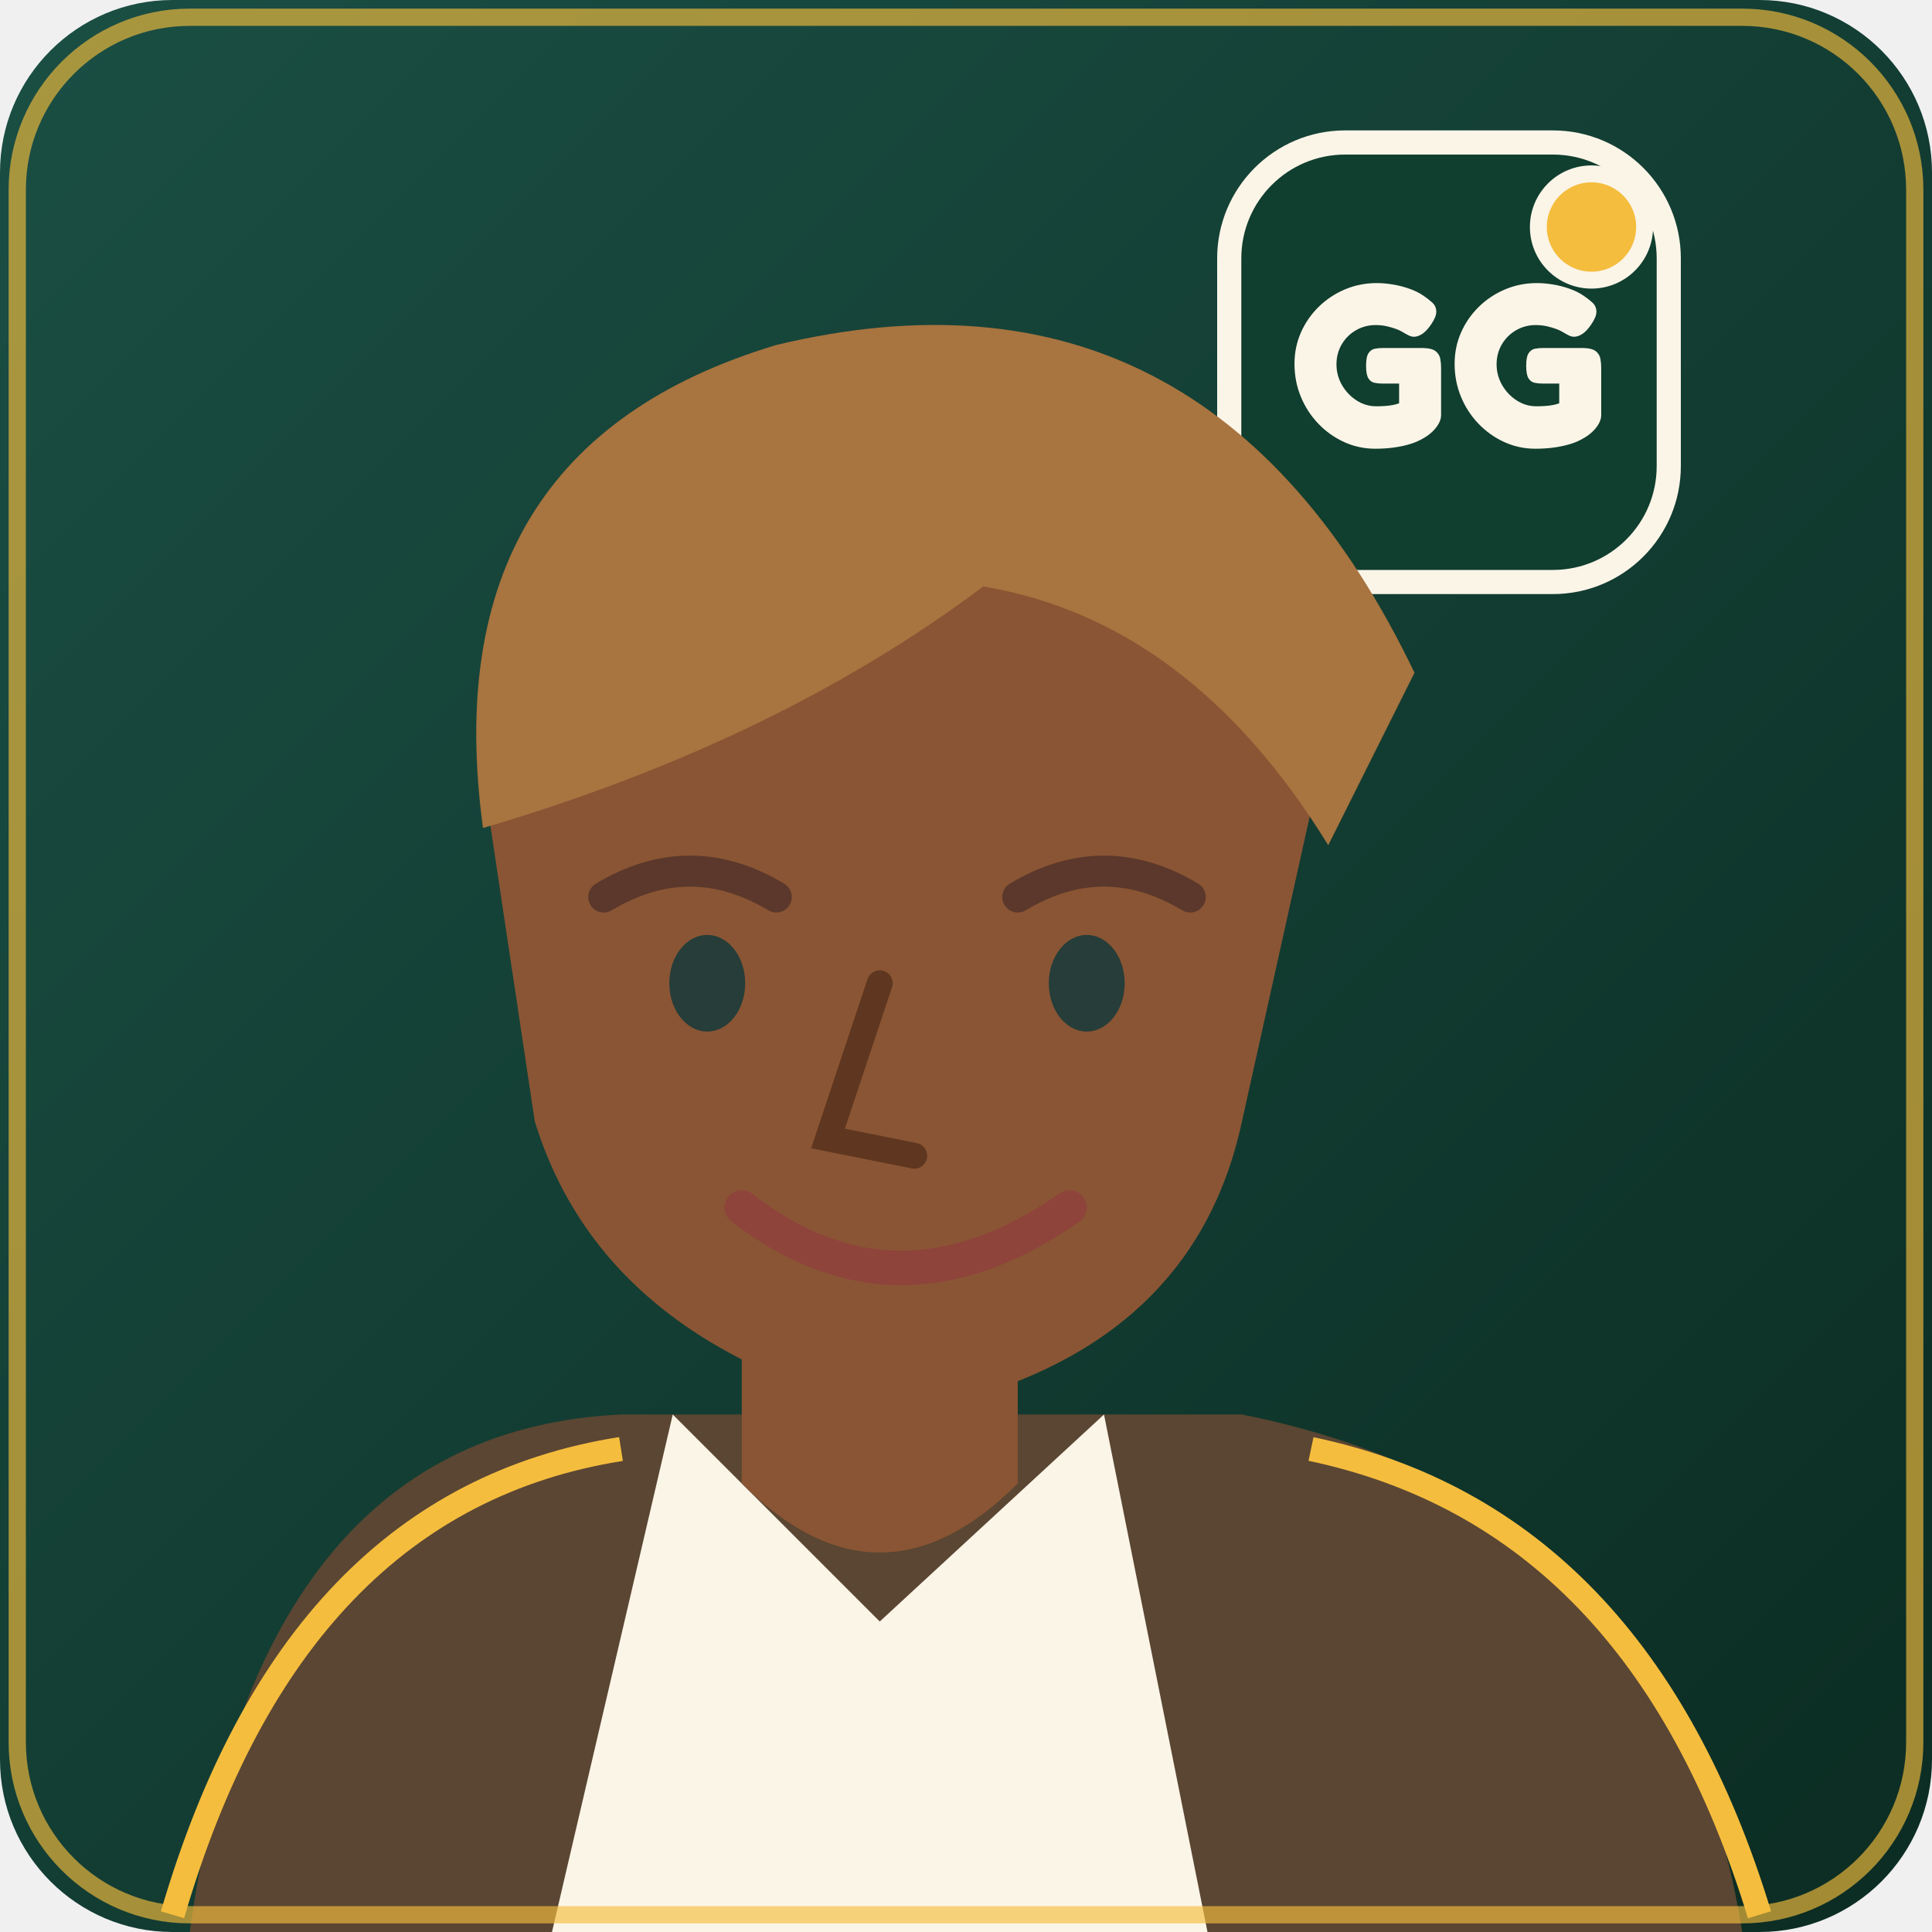
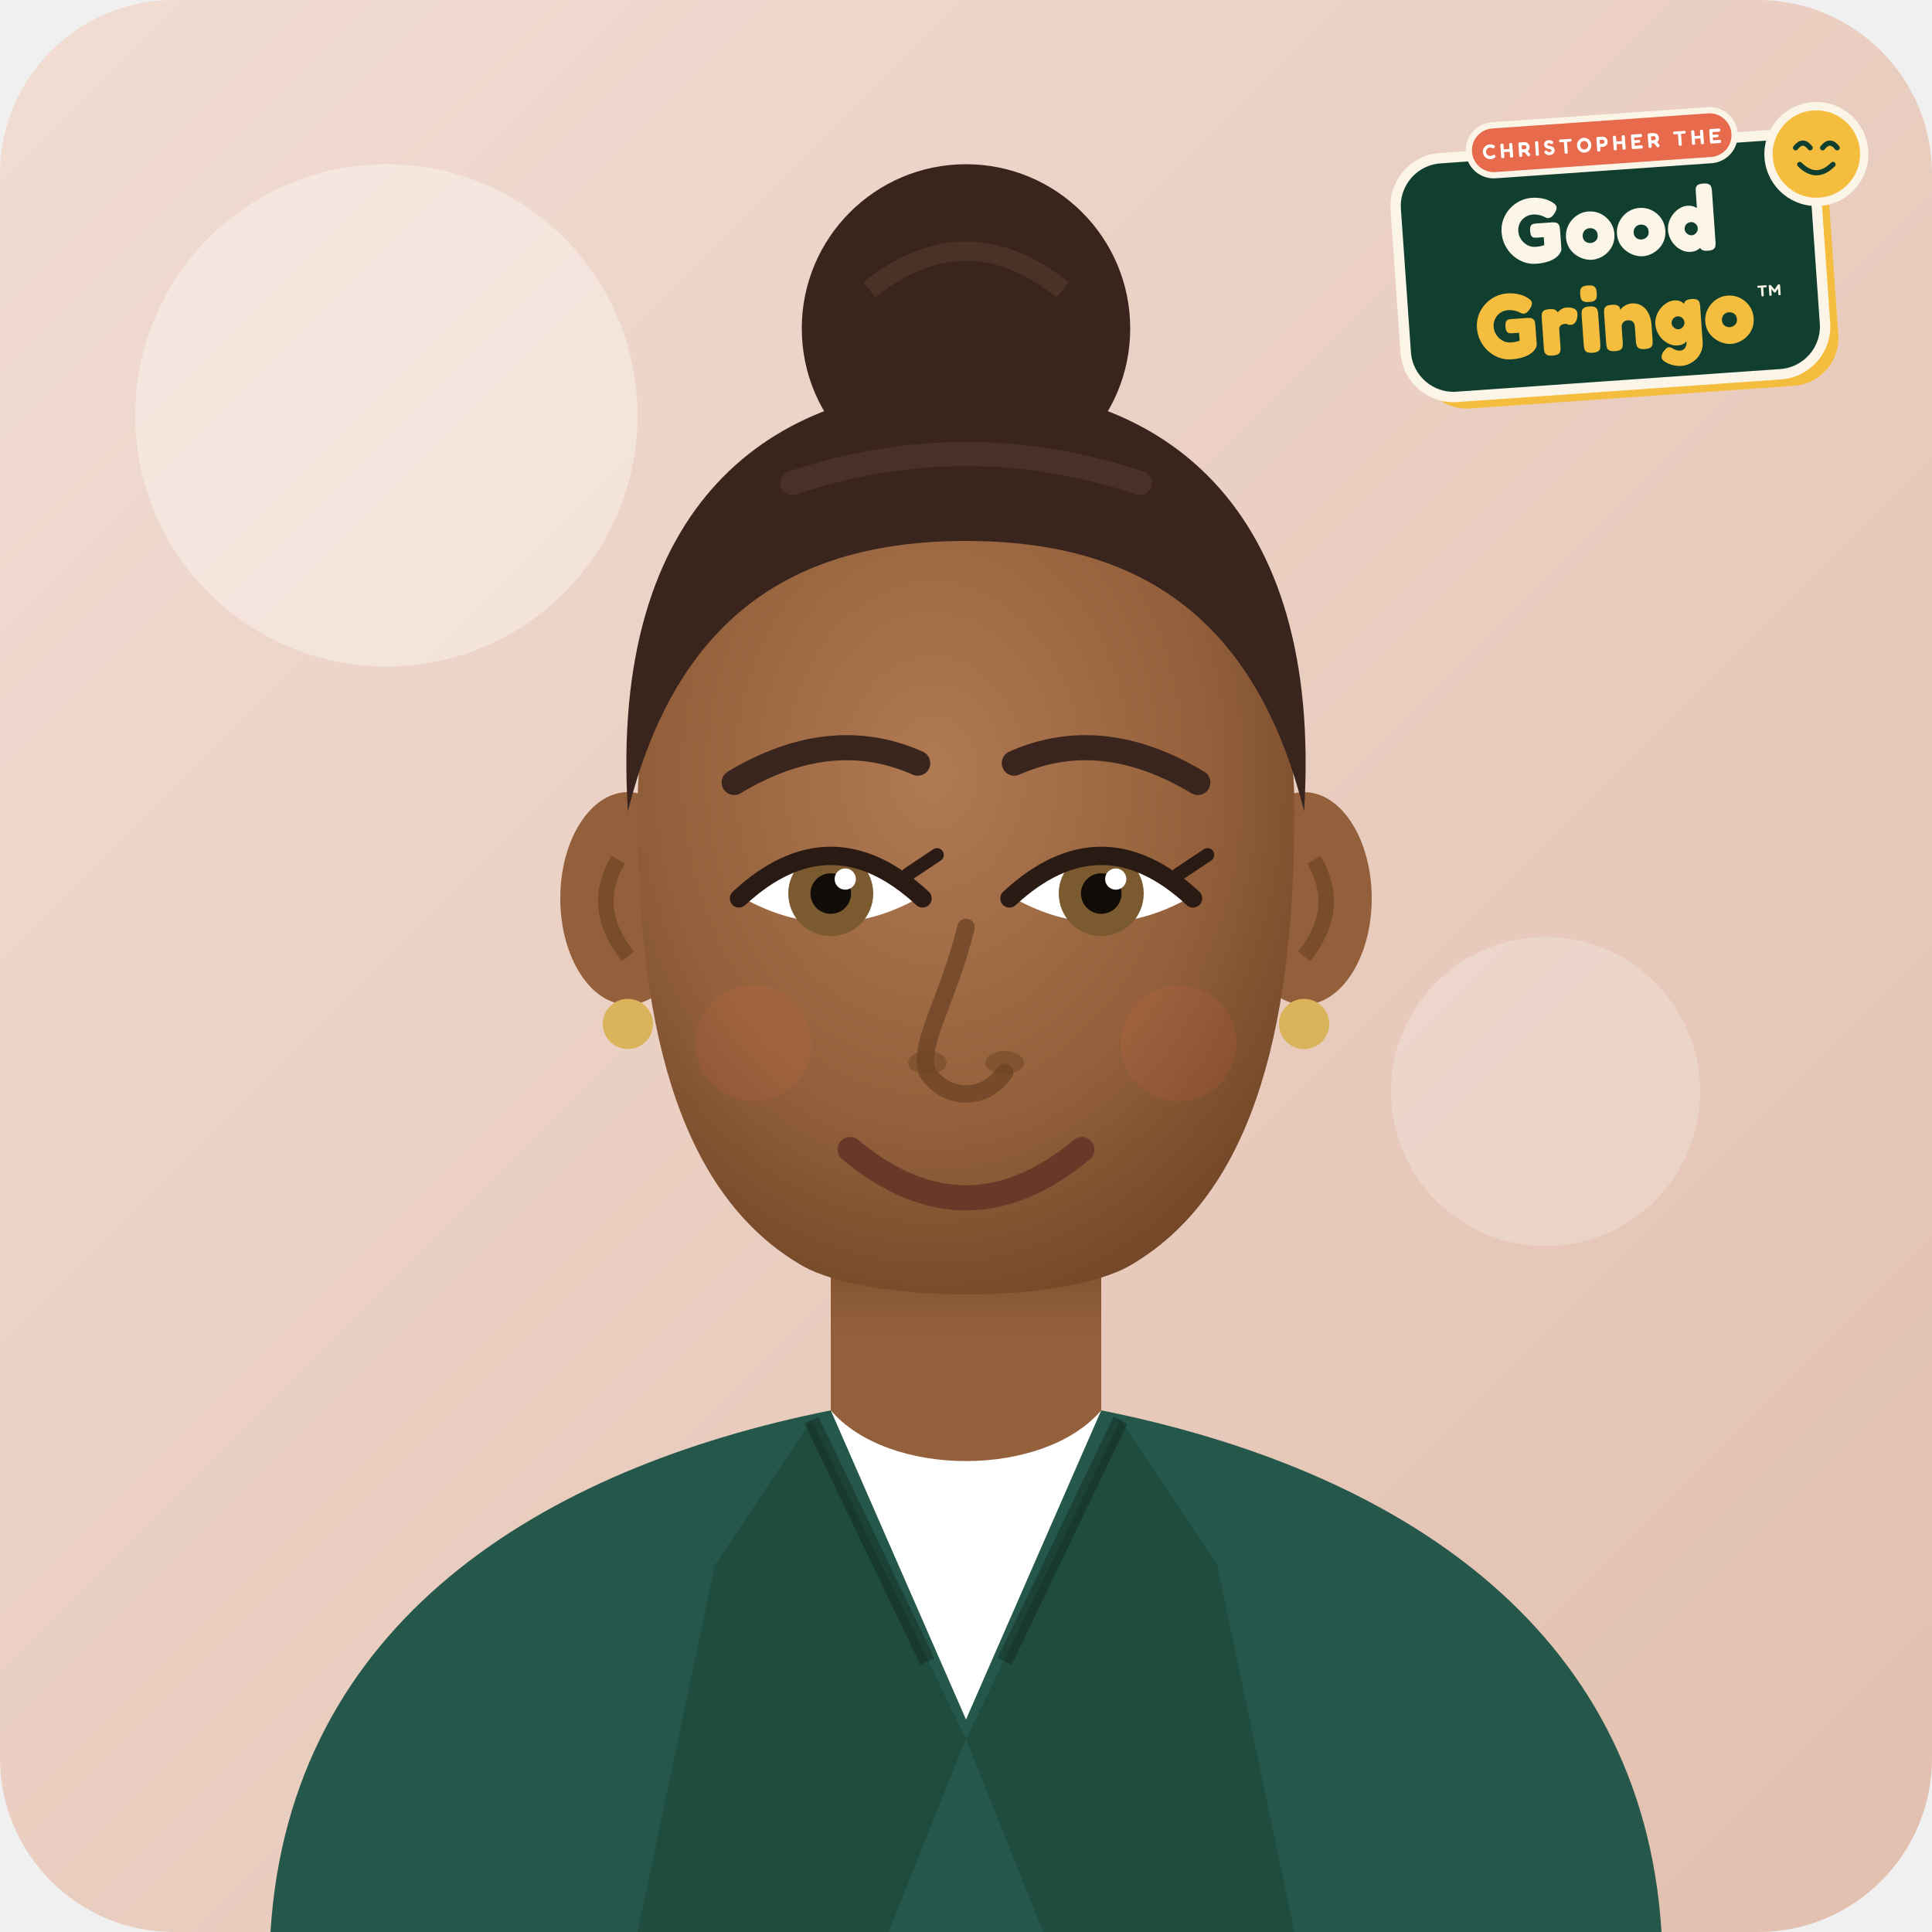
- <svg xmlns="http://www.w3.org/2000/svg" viewBox="0 0 112 112" role="img" aria-label="Cartoon portrait: AI persona, Local Research, Colombia">
+ <svg xmlns="http://www.w3.org/2000/svg" viewBox="0 0 200 200" role="img" aria-label="Cartoon portrait: AI persona, Local Research, Colombia">
  <defs>
    <linearGradient id="bg" x1="0" y1="0" x2="1" y2="1">
-       <stop stop-color="#1b4f44" />
-       <stop offset="1" stop-color="#0b2c22" />
+       <stop stop-color="#f1ddd3" />
+       <stop offset="1" stop-color="#e2bfae" />
+     </linearGradient>
+     <radialGradient id="sk" cx="45%" cy="38%" r="70%">
+       <stop offset="0" stop-color="#b07a52" />
+       <stop offset=".6" stop-color="#93603b" />
+       <stop offset="1" stop-color="#6e4325" />
+     </radialGradient>
+     <linearGradient id="nk" x1="0" y1="0" x2="0" y2="1">
+       <stop stop-color="#6e4325" />
+       <stop offset=".55" stop-color="#93603b" />
    </linearGradient>
  </defs>
-   <rect width="112" height="112" rx="10" fill="url(#bg)" />
-   <svg x="70" y="7" width="28" height="28" viewBox="0 0 400 400">
-     <rect x="18" y="18" width="364" height="364" rx="96" fill="#103E2F" stroke="#FBF5E8" stroke-width="20" />
-     <path d="M138.92 271.61Q125.24 271.61 113.175 266.1Q101.11 260.59 91.8 250.9Q82.49 241.21 77.265 228.48Q72.04 215.75 72.04 201.31Q72.04 187.44 77.36 175.375Q82.68 163.31 92.085 154.095Q101.49 144.88 113.84 139.655Q126.19 134.43 140.25 134.43Q146.33 134.43 153.36 135.57Q160.39 136.71 167.135 139.085Q173.88 141.46 178.82 144.88Q182.81 147.54 186.135 150.58Q189.46 153.62 189.46 158.18Q189.46 160.46 188.32 163.12Q187.18 165.78 185.09 168.82Q181.48 174.14 177.87 176.515Q174.26 178.89 171.03 178.89Q168.94 178.89 166.755 177.845Q164.57 176.8 160.77 174.52Q159.63 173.76 156.4 172.525Q153.17 171.29 148.705 170.245Q144.24 169.2 139.3 169.2Q130.37 169.2 122.96 173.475Q115.55 177.75 111.18 185.16Q106.81 192.57 106.81 201.69Q106.81 211.0 111.37 218.885Q115.93 226.77 123.435 231.615Q130.94 236.46 139.68 236.46Q143.1 236.46 146.425 236.27Q149.75 236.08 152.98 235.51Q156.21 234.94 158.68 233.99V217.65H144.62Q141.2 217.65 138.16 216.985Q135.12 216.32 133.22 213.28Q131.32 210.24 131.32 202.83Q131.32 195.42 133.41 192.38Q135.5 189.34 138.73 188.77Q141.96 188.2 145.19 188.2H178.44Q186.04 188.39 189.08 190.955Q192.12 193.52 192.785 197.13Q193.45 200.74 193.45 204.73V243.68Q193.45 249.0 188.89 254.605Q184.33 260.21 176.54 264.2Q171.79 266.67 165.9 268.285Q160.01 269.9 153.265 270.755Q146.52 271.61 138.92 271.61ZM271.53 271.61Q257.85 271.61 245.785 266.1Q233.72 260.59 224.41 250.9Q215.1 241.21 209.875 228.48Q204.65 215.75 204.65 201.31Q204.65 187.44 209.97 175.375Q215.29 163.31 224.695 154.095Q234.1 144.88 246.45 139.655Q258.8 134.43 272.86 134.43Q278.94 134.43 285.97 135.57Q293.0 136.71 299.745 139.085Q306.49 141.46 311.43 144.88Q315.42 147.54 318.745 150.58Q322.07 153.62 322.07 158.18Q322.07 160.46 320.93 163.12Q319.79 165.78 317.7 168.82Q314.09 174.14 310.48 176.515Q306.87 178.89 303.64 178.89Q301.55 178.89 299.365 177.845Q297.18 176.8 293.38 174.52Q292.24 173.76 289.01 172.525Q285.78 171.29 281.315 170.245Q276.85 169.2 271.91 169.2Q262.98 169.2 255.57 173.475Q248.16 177.75 243.79 185.16Q239.42 192.57 239.42 201.69Q239.42 211.0 243.98 218.885Q248.54 226.77 256.045 231.615Q263.55 236.46 272.29 236.46Q275.71 236.46 279.035 236.27Q282.36 236.08 285.59 235.51Q288.82 234.94 291.29 233.99V217.65H277.23Q273.81 217.65 270.77 216.985Q267.73 216.32 265.83 213.28Q263.93 210.24 263.93 202.83Q263.93 195.42 266.02 192.38Q268.11 189.34 271.34 188.77Q274.57 188.2 277.8 188.2H311.05Q318.65 188.39 321.69 190.955Q324.73 193.52 325.395 197.13Q326.06 200.74 326.06 204.73V243.68Q326.06 249.0 321.5 254.605Q316.94 260.21 309.15 264.2Q304.4 266.67 298.51 268.285Q292.62 269.9 285.875 270.755Q279.13 271.61 271.53 271.61Z" fill="#FBF5E8" />
-     <circle cx="318" cy="88" r="44" fill="#F5BD3E" stroke="#FBF5E8" stroke-width="14" />
+   <rect width="200" height="200" rx="18" fill="url(#bg)" />
+   <circle cx="40" cy="43" r="26" fill="#fff" opacity=".35" />
+   <circle cx="160" cy="113" r="16" fill="#fff" opacity=".22" />
+   <circle cx="100" cy="34" r="17" fill="#3a241e" />
+   <path d="M90 30 Q100 22 110 30" fill="none" stroke="#5e3d30" stroke-width="2" opacity=".5" />
+   <path d="M28 200 C30 168 56 152 86 146 L114 146 C144 152 170 168 172 200 Z" fill="#25584a" />
+   <path d="M86 146 L100 178 L114 146 Z" fill="#ffffff" />
+   <path d="M84 147 L100 180 L92 200 L66 200 L74 162 Z M116 147 L100 180 L108 200 L134 200 L126 162 Z" fill="#000" fill-opacity=".14" />
+   <path d="M84 147 L96 172 M116 147 L104 172" stroke="#000" stroke-opacity=".25" stroke-width="1.6" />
+   <path d="M86 122 L86 146 C92 153 108 153 114 146 L114 122 Z" fill="url(#nk)" />
+   <ellipse cx="65" cy="93" rx="7" ry="11" fill="#93603b" />
+   <ellipse cx="135" cy="93" rx="7" ry="11" fill="#93603b" />
+   <path d="M64 89 Q61 94 65 99 M136 89 Q139 94 135 99" fill="none" stroke="#6e4325" stroke-width="1.6" opacity=".7" />
+   <path d="M66 84 C66 58 82 47 100 47 C118 47 134 58 134 84 C134 108 129 124 117 131 C110 135 90 135 83 131 C71 124 66 108 66 84 Z" fill="url(#sk)" />
+   <path d="M76 81 Q86 75 95 79" fill="none" stroke="#3a241e" stroke-width="2.6" stroke-linecap="round" />
+   <path d="M105 79 Q114 75 124 81" fill="none" stroke="#3a241e" stroke-width="2.6" stroke-linecap="round" />
+   <path d="M77 93 Q86 85 95 93 Q86 98 77 93 Z" fill="#ffffff" />
+   <circle cx="86" cy="92.5" r="4.4" fill="#7a5a2e" />
+   <circle cx="86" cy="92.5" r="2.1" fill="#120c09" />
+   <circle cx="87.5" cy="91" r="1.1" fill="#fff" />
+   <path d="M76.5 93 Q86 84.2 95.5 93" fill="none" stroke="#2a1a14" stroke-width="1.9" stroke-linecap="round" />
+   <path d="M94 90.5 l3 -2" stroke="#2a1a14" stroke-width="1.4" stroke-linecap="round" />
+   <path d="M105 93 Q114 85 123 93 Q114 98 105 93 Z" fill="#ffffff" />
+   <circle cx="114" cy="92.5" r="4.4" fill="#7a5a2e" />
+   <circle cx="114" cy="92.5" r="2.1" fill="#120c09" />
+   <circle cx="115.5" cy="91" r="1.1" fill="#fff" />
+   <path d="M104.5 93 Q114 84.2 123.5 93" fill="none" stroke="#2a1a14" stroke-width="1.9" stroke-linecap="round" />
+   <path d="M122 90.5 l3 -2" stroke="#2a1a14" stroke-width="1.4" stroke-linecap="round" />
+   <path d="M100 96 C98 104 95 108 96 111 C98 114 102 114 104 111" fill="none" stroke="#6e4325" stroke-width="1.8" stroke-linecap="round" opacity=".8" />
+   <ellipse cx="96" cy="110" rx="2" ry="1.2" fill="#6e4325" opacity=".5" />
+   <ellipse cx="104" cy="110" rx="2" ry="1.2" fill="#6e4325" opacity=".5" />
+   <path d="M88 119 Q100 129 112 119" fill="none" stroke="#6a3729" stroke-width="2.6" stroke-linecap="round" />
+   <circle cx="78" cy="108" r="6" fill="#e66a4b" opacity=".12" />
+   <circle cx="122" cy="108" r="6" fill="#e66a4b" opacity=".12" />
+   <path d="M65 84 C63 52 80 40 100 40 C120 40 137 52 135 84 C130 64 118 56 100 56 C82 56 70 64 65 84 Z" fill="#3a241e" />
+   <path d="M82 50 Q100 44 118 50" fill="none" stroke="#5e3d30" stroke-width="2.5" opacity=".45" stroke-linecap="round" />
+   <circle cx="65" cy="106" r="2.6" fill="#d9b45a" />
+   <circle cx="135" cy="106" r="2.6" fill="#d9b45a" />
+   <svg x="140" y="6" width="56" height="41" viewBox="0 0 520 380">
+     <g transform="rotate(-4 260 200)">
+       <rect x="58" y="96" width="404" height="230" rx="46" fill="#F5BD3E" />
+       <rect x="46" y="84" width="404" height="230" rx="46" fill="#103E2F" stroke="#FBF5E8" stroke-width="10" />
+       <path d="M176.94 191.672Q170.604 191.672 165.016 189.12Q159.428 186.568 155.116 182.08Q150.804 177.592 148.384 171.696Q145.964 165.8 145.964 159.112Q145.964 152.688 148.428 147.1Q150.892 141.512 155.248 137.244Q159.604 132.976 165.324 130.556Q171.044 128.136 177.556 128.136Q180.372 128.136 183.628 128.664Q186.884 129.192 190.008 130.292Q193.132 131.392 195.42 132.976Q197.268 134.208 198.808 135.616Q200.348 137.024 200.348 139.136Q200.348 140.192 199.82 141.424Q199.292 142.656 198.324 144.064Q196.652 146.528 194.98 147.628Q193.308 148.728 191.812 148.728Q190.844 148.728 189.832 148.244Q188.82 147.76 187.06 146.704Q186.532 146.352 185.036 145.78Q183.54 145.208 181.472 144.724Q179.404 144.24 177.116 144.24Q172.98 144.24 169.548 146.22Q166.116 148.2 164.092 151.632Q162.068 155.064 162.068 159.288Q162.068 163.6 164.18 167.252Q166.292 170.904 169.768 173.148Q173.244 175.392 177.292 175.392Q178.876 175.392 180.416 175.304Q181.956 175.216 183.452 174.952Q184.948 174.688 186.092 174.248V166.68H179.58Q177.996 166.68 176.588 166.372Q175.18 166.064 174.3 164.656Q173.42 163.248 173.42 159.816Q173.42 156.384 174.388 154.976Q175.356 153.568 176.852 153.304Q178.348 153.04 179.844 153.04H195.244Q198.764 153.128 200.172 154.316Q201.58 155.504 201.888 157.176Q202.196 158.848 202.196 160.696V178.736Q202.196 181.2 200.084 183.796Q197.972 186.392 194.364 188.24Q192.164 189.384 189.436 190.132Q186.708 190.88 183.584 191.276Q180.46 191.672 176.94 191.672ZM230.796 191.584Q226.748 191.584 222.612 189.956Q218.476 188.328 215.0 185.292Q211.524 182.256 209.456 177.988Q207.388 173.72 207.388 168.44Q207.388 163.6 209.236 159.376Q211.084 155.152 214.296 151.94Q217.508 148.728 221.688 146.88Q225.868 145.032 230.62 145.032Q237.132 145.032 242.412 148.156Q247.692 151.28 250.86 156.56Q254.028 161.84 254.028 168.352Q254.028 173.896 251.916 178.208Q249.804 182.52 246.372 185.512Q242.94 188.504 238.848 190.044Q234.756 191.584 230.796 191.584ZM230.62 175.48Q231.94 175.48 233.656 174.82Q235.372 174.16 236.648 172.576Q237.924 170.992 237.924 168.264Q237.924 166.064 237.0 164.48Q236.076 162.896 234.404 162.016Q232.732 161.136 230.532 161.136Q228.596 161.136 227.012 162.06Q225.428 162.984 224.46 164.612Q223.492 166.24 223.492 168.352Q223.492 170.992 224.724 172.576Q225.956 174.16 227.628 174.82Q229.3 175.48 230.62 175.48ZM279.9 191.584Q275.852 191.584 271.716 189.956Q267.58 188.328 264.104 185.292Q260.628 182.256 258.56 177.988Q256.492 173.72 256.492 168.44Q256.492 163.6 258.34 159.376Q260.188 155.152 263.4 151.94Q266.612 148.728 270.792 146.88Q274.972 145.032 279.724 145.032Q286.236 145.032 291.516 148.156Q296.796 151.28 299.964 156.56Q303.132 161.84 303.132 168.352Q303.132 173.896 301.02 178.208Q298.908 182.52 295.476 185.512Q292.044 188.504 287.952 190.044Q283.86 191.584 279.9 191.584ZM279.724 175.48Q281.044 175.48 282.76 174.82Q284.476 174.16 285.752 172.576Q287.028 170.992 287.028 168.264Q287.028 166.064 286.104 164.48Q285.18 162.896 283.508 162.016Q281.836 161.136 279.636 161.136Q277.7 161.136 276.116 162.06Q274.532 162.984 273.564 164.612Q272.596 166.24 272.596 168.352Q272.596 170.992 273.828 172.576Q275.06 174.16 276.732 174.82Q278.404 175.48 279.724 175.48ZM326.012 190.616Q322.052 190.616 318.4 188.812Q314.748 187.008 311.888 183.884Q309.028 180.76 307.356 176.712Q305.684 172.664 305.684 168.264Q305.684 164.04 307.356 160.08Q309.028 156.12 311.932 152.996Q314.836 149.872 318.488 148.024Q322.14 146.176 326.012 146.176Q330.236 146.176 333.316 147.98Q336.396 149.784 338.42 152.864Q340.444 155.944 341.456 159.904Q342.468 163.864 342.556 168.088Q342.644 172.4 341.676 176.404Q340.708 180.408 338.684 183.62Q336.66 186.832 333.536 188.724Q330.412 190.616 326.012 190.616ZM328.124 174.776Q329.796 174.776 331.204 173.896Q332.612 173.016 333.492 171.564Q334.372 170.112 334.372 168.44Q334.372 166.68 333.536 165.272Q332.7 163.864 331.292 162.984Q329.884 162.104 328.036 162.104Q326.276 162.104 324.824 162.94Q323.372 163.776 322.536 165.228Q321.7 166.68 321.7 168.44Q321.7 170.112 322.58 171.564Q323.46 173.016 324.956 173.896Q326.452 174.776 328.124 174.776ZM342.556 190.704Q339.036 190.704 337.276 189.648Q335.516 188.592 334.9 186.304V133.944Q334.9 132.008 335.12 130.16Q335.34 128.312 336.924 127.124Q338.508 125.936 342.468 125.936Q346.516 125.936 348.144 127.08Q349.772 128.224 350.124 130.028Q350.476 131.832 350.476 133.856V182.696Q350.476 184.632 350.124 186.48Q349.772 188.328 348.144 189.516Q346.516 190.704 342.556 190.704Z" fill="#FBF5E8" />
+       <path d="M146.888 281.672Q140.552 281.672 134.964 279.12Q129.376 276.568 125.064 272.08Q120.752 267.592 118.332 261.696Q115.912 255.8 115.912 249.112Q115.912 242.688 118.376 237.1Q120.84 231.512 125.196 227.244Q129.552 222.976 135.272 220.556Q140.992 218.136 147.504 218.136Q150.32 218.136 153.576 218.664Q156.832 219.192 159.956 220.292Q163.08 221.392 165.368 222.976Q167.216 224.208 168.756 225.616Q170.296 227.024 170.296 229.136Q170.296 230.192 169.768 231.424Q169.24 232.656 168.272 234.064Q166.6 236.528 164.928 237.628Q163.256 238.728 161.76 238.728Q160.792 238.728 159.78 238.244Q158.768 237.76 157.008 236.704Q156.48 236.352 154.984 235.78Q153.488 235.208 151.42 234.724Q149.352 234.24 147.064 234.24Q142.928 234.24 139.496 236.22Q136.064 238.2 134.04 241.632Q132.016 245.064 132.016 249.288Q132.016 253.6 134.128 257.252Q136.24 260.904 139.716 263.148Q143.192 265.392 147.24 265.392Q148.824 265.392 150.364 265.304Q151.904 265.216 153.4 264.952Q154.896 264.688 156.04 264.248V256.68H149.528Q147.944 256.68 146.536 256.372Q145.128 256.064 144.248 254.656Q143.368 253.248 143.368 249.816Q143.368 246.384 144.336 244.976Q145.304 243.568 146.8 243.304Q148.296 243.04 149.792 243.04H165.192Q168.712 243.128 170.12 244.316Q171.528 245.504 171.836 247.176Q172.144 248.848 172.144 250.696V268.736Q172.144 271.2 170.032 273.796Q167.92 276.392 164.312 278.24Q162.112 279.384 159.384 280.132Q156.656 280.88 153.532 281.276Q150.408 281.672 146.888 281.672ZM186.664 280.792Q182.704 280.792 181.032 279.604Q179.36 278.416 179.052 276.524Q178.744 274.632 178.744 272.696V244.008Q178.744 241.984 179.096 240.18Q179.448 238.376 181.12 237.232Q182.792 236.088 186.752 236.088Q190.624 236.088 192.252 237.144Q193.88 238.2 194.232 239.476Q194.584 240.752 194.584 241.456L193.176 240.928Q193.176 240.928 193.88 240.136Q194.584 239.344 195.948 238.288Q197.312 237.232 199.204 236.44Q201.096 235.648 203.472 235.648Q204.264 235.648 205.452 235.78Q206.64 235.912 208.004 236.264Q209.368 236.616 210.556 237.32Q211.744 238.024 212.492 239.168Q213.24 240.312 213.24 241.984Q213.24 246.384 211.348 249.464Q209.456 252.544 206.376 252.544Q204.704 252.544 204.0 252.324Q203.296 252.104 202.988 251.884Q202.68 251.664 202.284 251.444Q201.888 251.224 200.832 251.224Q199.512 251.224 198.412 251.532Q197.312 251.84 196.476 252.456Q195.64 253.072 195.2 253.908Q194.76 254.744 194.76 255.712V272.872Q194.76 274.808 194.408 276.656Q194.056 278.504 192.384 279.648Q190.712 280.792 186.664 280.792ZM225.12 280.792Q221.16 280.792 219.488 279.604Q217.816 278.416 217.508 276.568Q217.2 274.72 217.2 272.784V244.096Q217.2 242.16 217.552 240.356Q217.904 238.552 219.576 237.364Q221.248 236.176 225.208 236.176Q229.168 236.176 230.796 237.364Q232.424 238.552 232.776 240.4Q233.128 242.248 233.128 244.272V272.872Q233.128 274.808 232.776 276.656Q232.424 278.504 230.796 279.648Q229.168 280.792 225.12 280.792ZM225.12 231.864Q221.16 231.864 219.488 230.676Q217.816 229.488 217.508 227.64Q217.2 225.792 217.2 223.856Q217.2 221.832 217.552 220.028Q217.904 218.224 219.576 217.08Q221.248 215.936 225.208 215.936Q229.168 215.936 230.796 217.124Q232.424 218.312 232.776 220.16Q233.128 222.008 233.128 223.944Q233.128 225.88 232.776 227.728Q232.424 229.576 230.796 230.72Q229.168 231.864 225.12 231.864ZM246.768 280.704Q242.808 280.704 241.136 279.516Q239.464 278.328 239.156 276.48Q238.848 274.632 238.848 272.696V243.744Q238.848 241.808 239.2 240.048Q239.552 238.288 241.224 237.188Q242.896 236.088 246.856 236.088Q250.464 236.088 252.092 237.012Q253.72 237.936 254.16 239.256Q254.6 240.576 254.556 241.676Q254.512 242.776 254.688 243.04L253.984 243.568Q253.896 242.248 254.996 240.928Q256.096 239.608 257.9 238.508Q259.704 237.408 261.772 236.748Q263.84 236.088 265.688 236.088Q270.088 236.088 273.432 237.76Q276.776 239.432 279.02 242.468Q281.264 245.504 282.408 249.552Q283.552 253.6 283.552 258.352V272.784Q283.552 274.72 283.2 276.568Q282.848 278.416 281.22 279.56Q279.592 280.704 275.544 280.704Q271.496 280.704 269.824 279.516Q268.152 278.328 267.8 276.48Q267.448 274.632 267.448 272.696V258.352Q267.448 256.328 266.7 254.92Q265.952 253.512 264.588 252.764Q263.224 252.016 261.2 252.016Q259.264 252.016 257.812 252.808Q256.36 253.6 255.568 255.008Q254.776 256.416 254.776 258.352V272.784Q254.776 274.72 254.424 276.568Q254.072 278.416 252.444 279.56Q250.816 280.704 246.768 280.704ZM309.336 299.36Q306.256 299.36 303.044 298.524Q299.832 297.688 297.104 296.28Q294.376 294.872 292.704 293.244Q291.032 291.616 291.032 290.032Q291.032 288.272 291.692 286.776Q292.352 285.28 293.672 283.872Q295.08 282.376 296.136 281.496Q297.192 280.616 298.688 280.616Q300.008 280.616 301.02 281.232Q302.032 281.848 303.088 282.596Q304.144 283.344 305.684 283.96Q307.224 284.576 309.6 284.576Q310.92 284.576 312.064 284.004Q313.208 283.432 314.044 282.42Q314.88 281.408 315.408 280.044Q315.936 278.68 315.936 277.096V240.84Q316.288 238.2 318.136 237.056Q319.984 235.912 323.768 235.912Q327.64 235.912 329.224 237.056Q330.808 238.2 331.116 240.004Q331.424 241.808 331.424 243.744V277.624Q331.424 282.816 329.444 286.864Q327.464 290.912 324.208 293.684Q320.952 296.456 317.08 297.908Q313.208 299.36 309.336 299.36ZM307.136 279.472Q303.264 279.472 299.7 277.712Q296.136 275.952 293.32 272.872Q290.504 269.792 288.876 265.876Q287.248 261.96 287.248 257.648Q287.248 253.512 288.876 249.64Q290.504 245.768 293.364 242.732Q296.224 239.696 299.788 237.892Q303.352 236.088 307.136 236.088Q311.008 236.088 313.516 237.672Q316.024 239.256 317.476 242.16Q318.928 245.064 319.544 249.068Q320.16 253.072 320.16 257.912Q320.16 264.6 319.06 269.44Q317.96 274.28 315.144 276.876Q312.328 279.472 307.136 279.472ZM309.248 263.984Q310.92 263.984 312.284 263.104Q313.648 262.224 314.484 260.816Q315.32 259.408 315.32 257.824Q315.32 256.064 314.484 254.656Q313.648 253.248 312.24 252.412Q310.832 251.576 309.072 251.576Q307.4 251.576 305.992 252.456Q304.584 253.336 303.748 254.744Q302.912 256.152 302.912 257.824Q302.912 259.408 303.792 260.816Q304.672 262.224 306.124 263.104Q307.576 263.984 309.248 263.984ZM358.704 281.584Q354.656 281.584 350.52 279.956Q346.384 278.328 342.908 275.292Q339.432 272.256 337.364 267.988Q335.296 263.72 335.296 258.44Q335.296 253.6 337.144 249.376Q338.992 245.152 342.204 241.94Q345.416 238.728 349.596 236.88Q353.776 235.032 358.528 235.032Q365.04 235.032 370.32 238.156Q375.6 241.28 378.768 246.56Q381.936 251.84 381.936 258.352Q381.936 263.896 379.824 268.208Q377.712 272.52 374.28 275.512Q370.848 278.504 366.756 280.044Q362.664 281.584 358.704 281.584ZM358.528 265.48Q359.848 265.48 361.564 264.82Q363.28 264.16 364.556 262.576Q365.832 260.992 365.832 258.264Q365.832 256.064 364.908 254.48Q363.984 252.896 362.312 252.016Q360.64 251.136 358.44 251.136Q356.504 251.136 354.92 252.06Q353.336 252.984 352.368 254.612Q351.4 256.24 351.4 258.352Q351.4 260.992 352.632 262.576Q353.864 264.16 355.536 264.82Q357.208 265.48 358.528 265.48Z" fill="#F5BD3E" />
+       <path d="M395.59 227.639Q395.845 227.639 396.059 227.684Q396.273 227.729 396.412 227.933Q396.55 228.137 396.55 228.621Q396.55 229.09 396.41 229.3Q396.269 229.51 396.048 229.553Q395.827 229.596 395.572 229.596H393.157V237.029Q393.157 237.317 393.1 237.572Q393.044 237.827 392.812 237.985Q392.579 238.143 392.02 238.143Q391.484 238.143 391.246 237.979Q391.008 237.816 390.959 237.559Q390.91 237.303 390.91 237.014V229.596H388.473Q388.229 229.596 388.008 229.548Q387.787 229.499 387.646 229.294Q387.505 229.09 387.505 228.61Q387.505 228.137 387.644 227.933Q387.783 227.729 388.01 227.684Q388.237 227.639 388.477 227.639ZM399.635 238.131Q399.107 238.131 398.869 237.972Q398.63 237.812 398.572 237.55Q398.514 237.287 398.514 236.98V228.782Q398.514 228.498 398.572 228.244Q398.63 227.991 398.87 227.826Q399.11 227.661 399.665 227.661Q400.052 227.661 400.241 227.71Q400.43 227.759 400.524 227.837Q400.618 227.916 400.715 228.029L404.094 232.581H403.877L407.259 228.025Q407.387 227.882 407.503 227.808Q407.619 227.732 407.81 227.697Q408.002 227.661 408.339 227.661Q408.883 227.661 409.121 227.826Q409.359 227.991 409.417 228.254Q409.475 228.516 409.475 228.812V237.01Q409.475 237.291 409.417 237.552Q409.359 237.812 409.119 237.972Q408.879 238.131 408.324 238.131Q407.784 238.131 407.546 237.966Q407.308 237.801 407.25 237.533Q407.192 237.265 407.192 236.98V231.632L404.953 234.798Q404.897 234.869 404.792 234.993Q404.687 235.116 404.499 235.212Q404.312 235.308 403.985 235.308Q403.659 235.308 403.47 235.212Q403.28 235.116 403.177 234.998Q403.074 234.88 403.007 234.79L400.783 231.644V237.01Q400.783 237.291 400.725 237.552Q400.667 237.812 400.429 237.972Q400.19 238.131 399.635 238.131Z" fill="#FBF5E8" />
+       <rect x="120" y="56" width="256" height="48" rx="24" fill="#E66A4B" stroke="#FBF5E8" stroke-width="6" />
+       <path d="M140.595 88.335Q139.715 88.335 138.735 88.062Q137.755 87.79 136.812 87.228Q135.87 86.665 135.108 85.798Q134.345 84.93 133.893 83.757Q133.44 82.585 133.44 81.09Q133.44 79.645 133.893 78.51Q134.345 77.375 135.1 76.535Q135.855 75.695 136.798 75.153Q137.74 74.61 138.735 74.34Q139.73 74.07 140.64 74.065Q141.655 74.065 142.415 74.3Q143.175 74.535 143.653 74.792Q144.13 75.05 144.265 75.14Q144.625 75.37 144.945 75.65Q145.265 75.93 145.275 76.375Q145.285 76.62 145.19 76.855Q145.095 77.09 144.915 77.34Q144.595 77.795 144.303 78.005Q144.01 78.215 143.72 78.215Q143.48 78.215 143.265 78.095Q143.05 77.975 142.74 77.775Q142.605 77.68 142.34 77.532Q142.075 77.385 141.633 77.257Q141.19 77.13 140.515 77.13Q139.825 77.13 139.11 77.377Q138.395 77.625 137.8 78.125Q137.205 78.625 136.845 79.392Q136.485 80.16 136.485 81.19Q136.485 82.235 136.853 82.998Q137.22 83.76 137.815 84.26Q138.41 84.76 139.125 85.007Q139.84 85.255 140.515 85.255Q141.115 85.255 141.543 85.142Q141.97 85.03 142.288 84.858Q142.605 84.685 142.815 84.55Q143.035 84.4 143.265 84.28Q143.495 84.16 143.735 84.16Q144.025 84.16 144.31 84.382Q144.595 84.605 144.9 85.075Q145.08 85.35 145.175 85.597Q145.27 85.845 145.26 86.075Q145.25 86.505 144.93 86.778Q144.61 87.05 144.25 87.265Q144.1 87.35 143.643 87.618Q143.185 87.885 142.425 88.11Q141.665 88.335 140.595 88.335ZM160.635 88.175Q159.905 88.175 159.588 87.957Q159.27 87.74 159.198 87.382Q159.125 87.025 159.125 86.64V75.715Q159.125 75.33 159.2 74.983Q159.275 74.635 159.593 74.418Q159.91 74.2 160.655 74.2Q161.4 74.2 161.71 74.418Q162.02 74.635 162.093 74.983Q162.165 75.33 162.165 75.735V86.66Q162.165 87.045 162.09 87.392Q162.015 87.74 161.698 87.957Q161.38 88.175 160.635 88.175ZM152.15 88.175Q151.42 88.175 151.103 87.957Q150.785 87.74 150.713 87.382Q150.64 87.025 150.64 86.64V75.715Q150.64 75.33 150.715 74.983Q150.79 74.635 151.108 74.418Q151.425 74.2 152.17 74.2Q152.915 74.2 153.225 74.418Q153.535 74.635 153.608 74.983Q153.68 75.33 153.68 75.735V86.66Q153.68 87.045 153.605 87.392Q153.53 87.74 153.213 87.957Q152.895 88.175 152.15 88.175ZM153.195 82.455V79.815H159.445L159.44 82.455ZM169.5 88.175Q168.77 88.175 168.453 87.957Q168.135 87.74 168.063 87.382Q167.99 87.025 167.99 86.64V75.71Q167.99 75.33 168.068 74.985Q168.145 74.64 168.463 74.42Q168.78 74.2 169.52 74.2H173.67Q174.505 74.2 175.363 74.502Q176.22 74.805 176.94 75.42Q177.66 76.035 178.103 76.957Q178.545 77.88 178.545 79.135Q178.545 79.98 178.293 80.765Q178.04 81.55 177.538 82.203Q177.035 82.855 176.3 83.328Q175.565 83.8 174.595 84.01H171.03V86.66Q171.03 87.045 170.955 87.392Q170.88 87.74 170.563 87.957Q170.245 88.175 169.5 88.175ZM177.945 87.78Q177.205 88.325 176.763 88.208Q176.32 88.09 175.835 87.425L172.315 82.385L175.745 81.94L178.32 85.635Q178.655 86.125 178.743 86.465Q178.83 86.805 178.64 87.105Q178.45 87.405 177.945 87.78ZM171.03 80.995H173.82Q174.09 80.995 174.39 80.893Q174.69 80.79 174.938 80.562Q175.185 80.335 175.345 79.98Q175.505 79.625 175.505 79.115Q175.505 78.545 175.268 78.125Q175.03 77.705 174.61 77.475Q174.19 77.245 173.63 77.245H171.03ZM185.545 88.19Q184.815 88.19 184.498 87.972Q184.18 87.755 184.108 87.398Q184.035 87.04 184.035 86.655V75.715Q184.035 75.33 184.11 74.983Q184.185 74.635 184.503 74.418Q184.82 74.2 185.565 74.2Q186.31 74.2 186.62 74.418Q186.93 74.635 187.003 74.983Q187.075 75.33 187.075 75.735V86.675Q187.075 87.06 187 87.407Q186.925 87.755 186.608 87.972Q186.29 88.19 185.545 88.19ZM197.3 88.385Q196.235 88.385 195.445 88.125Q194.655 87.865 194.11 87.49Q193.565 87.115 193.238 86.762Q192.91 86.41 192.79 86.225Q192.455 85.79 192.373 85.453Q192.29 85.115 192.46 84.78Q192.63 84.445 193.06 84.05Q193.47 83.675 193.845 83.645Q194.22 83.615 194.578 83.835Q194.935 84.055 195.275 84.46Q195.76 85.05 196.228 85.28Q196.695 85.51 197.22 85.51Q197.88 85.51 198.34 85.343Q198.8 85.175 199.043 84.83Q199.285 84.485 199.285 83.945Q199.285 83.505 198.953 83.232Q198.62 82.96 198.073 82.765Q197.525 82.57 196.853 82.38Q196.18 82.19 195.51 81.925Q195.065 81.76 194.638 81.525Q194.21 81.29 193.838 80.985Q193.465 80.68 193.19 80.26Q192.915 79.84 192.763 79.3Q192.61 78.76 192.61 78.065Q192.61 76.885 193.195 75.968Q193.78 75.05 194.813 74.517Q195.845 73.985 197.17 73.985Q198.07 73.985 198.745 74.14Q199.42 74.295 199.88 74.517Q200.34 74.74 200.613 74.95Q200.885 75.16 200.985 75.275Q201.545 75.8 201.6 76.172Q201.655 76.545 201.18 77.205Q200.67 77.9 200.185 77.98Q199.7 78.06 199.075 77.64Q198.84 77.415 198.598 77.235Q198.355 77.055 198.025 76.95Q197.695 76.845 197.15 76.845Q196.845 76.845 196.563 76.935Q196.28 77.025 196.078 77.185Q195.875 77.345 195.755 77.575Q195.635 77.805 195.635 78.085Q195.635 78.55 195.943 78.83Q196.25 79.11 196.765 79.278Q197.28 79.445 197.908 79.595Q198.535 79.745 199.19 79.945Q199.79 80.14 200.358 80.43Q200.925 80.72 201.365 81.165Q201.805 81.61 202.073 82.27Q202.34 82.93 202.34 83.885Q202.34 85.085 201.878 85.947Q201.415 86.81 200.66 87.345Q199.905 87.88 199.023 88.132Q198.14 88.385 197.3 88.385ZM218.03 74.185Q218.37 74.185 218.655 74.245Q218.94 74.305 219.125 74.578Q219.31 74.85 219.31 75.495Q219.31 76.12 219.123 76.4Q218.935 76.68 218.64 76.738Q218.345 76.795 218.005 76.795H214.785V86.705Q214.785 87.09 214.71 87.43Q214.635 87.77 214.325 87.98Q214.015 88.19 213.27 88.19Q212.555 88.19 212.238 87.972Q211.92 87.755 211.855 87.412Q211.79 87.07 211.79 86.685V76.795H208.54Q208.215 76.795 207.92 76.73Q207.625 76.665 207.438 76.392Q207.25 76.12 207.25 75.48Q207.25 74.85 207.435 74.578Q207.62 74.305 207.923 74.245Q208.225 74.185 208.545 74.185ZM231.1 88.38Q229.653 88.38 228.389 87.832Q227.125 87.285 226.168 86.31Q225.21 85.335 224.665 84.054Q224.12 82.773 224.12 81.309Q224.12 79.805 224.648 78.488Q225.176 77.171 226.111 76.178Q227.045 75.185 228.283 74.625Q229.521 74.065 230.932 74.065Q232.385 74.065 233.649 74.611Q234.913 75.157 235.861 76.137Q236.809 77.117 237.35 78.421Q237.89 79.725 237.89 81.233Q237.89 82.701 237.363 83.996Q236.835 85.29 235.895 86.28Q234.956 87.269 233.73 87.825Q232.505 88.38 231.1 88.38ZM230.995 85.335Q231.795 85.335 232.498 85.02Q233.2 84.705 233.728 84.15Q234.255 83.595 234.55 82.843Q234.845 82.091 234.845 81.226Q234.845 80.375 234.543 79.63Q234.24 78.885 233.71 78.315Q233.18 77.745 232.488 77.428Q231.797 77.11 231.008 77.11Q230.22 77.11 229.525 77.428Q228.83 77.745 228.3 78.312Q227.77 78.88 227.468 79.63Q227.165 80.379 227.165 81.234Q227.165 82.075 227.47 82.823Q227.776 83.571 228.303 84.135Q228.83 84.7 229.52 85.017Q230.209 85.335 230.995 85.335ZM244.695 88.175Q243.965 88.175 243.648 87.957Q243.33 87.74 243.258 87.382Q243.185 87.025 243.185 86.64V75.715Q243.185 75.335 243.263 74.987Q243.34 74.64 243.66 74.42Q243.98 74.2 244.715 74.2H248.825Q249.65 74.2 250.508 74.505Q251.365 74.81 252.095 75.433Q252.825 76.055 253.273 76.975Q253.72 77.895 253.72 79.14Q253.72 80.37 253.273 81.287Q252.825 82.205 252.093 82.817Q251.36 83.43 250.503 83.735Q249.645 84.04 248.805 84.04H246.23V86.66Q246.23 87.045 246.155 87.392Q246.08 87.74 245.763 87.957Q245.445 88.175 244.695 88.175ZM246.23 80.995H248.825Q249.265 80.995 249.693 80.805Q250.12 80.615 250.408 80.197Q250.695 79.78 250.695 79.115Q250.695 78.555 250.453 78.135Q250.21 77.715 249.788 77.48Q249.365 77.245 248.805 77.245H246.23ZM269.055 88.175Q268.325 88.175 268.008 87.957Q267.69 87.74 267.618 87.382Q267.545 87.025 267.545 86.64V75.715Q267.545 75.33 267.62 74.983Q267.695 74.635 268.013 74.418Q268.33 74.2 269.075 74.2Q269.82 74.2 270.13 74.418Q270.44 74.635 270.513 74.983Q270.585 75.33 270.585 75.735V86.66Q270.585 87.045 270.51 87.392Q270.435 87.74 270.118 87.957Q269.8 88.175 269.055 88.175ZM260.57 88.175Q259.84 88.175 259.523 87.957Q259.205 87.74 259.133 87.382Q259.06 87.025 259.06 86.64V75.715Q259.06 75.33 259.135 74.983Q259.21 74.635 259.528 74.418Q259.845 74.2 260.59 74.2Q261.335 74.2 261.645 74.418Q261.955 74.635 262.028 74.983Q262.1 75.33 262.1 75.735V86.66Q262.1 87.045 262.025 87.392Q261.95 87.74 261.633 87.957Q261.315 88.175 260.57 88.175ZM261.615 82.455V79.815H267.865L267.86 82.455ZM277.965 88.19Q277.235 88.19 276.918 87.972Q276.6 87.755 276.528 87.398Q276.455 87.04 276.455 86.655V75.715Q276.455 74.85 276.798 74.525Q277.14 74.2 278.025 74.2H285.585Q285.985 74.2 286.325 74.275Q286.665 74.35 286.88 74.667Q287.095 74.985 287.095 75.735Q287.095 76.465 286.878 76.782Q286.66 77.1 286.313 77.172Q285.965 77.245 285.565 77.245H279.495V79.815H283.625Q284.025 79.815 284.328 79.882Q284.63 79.95 284.81 80.222Q284.99 80.495 284.99 81.155Q284.99 81.78 284.81 82.06Q284.63 82.34 284.31 82.398Q283.99 82.455 283.585 82.455H279.495V85.145H285.585Q285.985 85.145 286.325 85.22Q286.665 85.295 286.88 85.613Q287.095 85.93 287.095 86.675Q287.095 87.405 286.878 87.722Q286.66 88.04 286.313 88.115Q285.965 88.19 285.565 88.19ZM294.12 88.175Q293.39 88.175 293.073 87.957Q292.755 87.74 292.683 87.382Q292.61 87.025 292.61 86.64V75.71Q292.61 75.33 292.688 74.985Q292.765 74.64 293.083 74.42Q293.4 74.2 294.14 74.2H298.29Q299.125 74.2 299.983 74.502Q300.84 74.805 301.56 75.42Q302.28 76.035 302.723 76.957Q303.165 77.88 303.165 79.135Q303.165 79.98 302.913 80.765Q302.66 81.55 302.158 82.203Q301.655 82.855 300.92 83.328Q300.185 83.8 299.215 84.01H295.65V86.66Q295.65 87.045 295.575 87.392Q295.5 87.74 295.183 87.957Q294.865 88.175 294.12 88.175ZM302.565 87.78Q301.825 88.325 301.383 88.208Q300.94 88.09 300.455 87.425L296.935 82.385L300.365 81.94L302.94 85.635Q303.275 86.125 303.363 86.465Q303.45 86.805 303.26 87.105Q303.07 87.405 302.565 87.78ZM295.65 80.995H298.44Q298.71 80.995 299.01 80.893Q299.31 80.79 299.558 80.562Q299.805 80.335 299.965 79.98Q300.125 79.625 300.125 79.115Q300.125 78.545 299.888 78.125Q299.65 77.705 299.23 77.475Q298.81 77.245 298.25 77.245H295.65ZM327.91 74.185Q328.25 74.185 328.535 74.245Q328.82 74.305 329.005 74.578Q329.19 74.85 329.19 75.495Q329.19 76.12 329.002 76.4Q328.815 76.68 328.52 76.738Q328.225 76.795 327.885 76.795H324.665V86.705Q324.665 87.09 324.59 87.43Q324.515 87.77 324.205 87.98Q323.895 88.19 323.15 88.19Q322.435 88.19 322.118 87.972Q321.8 87.755 321.735 87.412Q321.67 87.07 321.67 86.685V76.795H318.42Q318.095 76.795 317.8 76.73Q317.505 76.665 317.317 76.392Q317.13 76.12 317.13 75.48Q317.13 74.85 317.315 74.578Q317.5 74.305 317.803 74.245Q318.105 74.185 318.425 74.185ZM344.495 88.175Q343.765 88.175 343.447 87.957Q343.13 87.74 343.058 87.382Q342.985 87.025 342.985 86.64V75.715Q342.985 75.33 343.06 74.983Q343.135 74.635 343.452 74.418Q343.77 74.2 344.515 74.2Q345.26 74.2 345.57 74.418Q345.88 74.635 345.952 74.983Q346.025 75.33 346.025 75.735V86.66Q346.025 87.045 345.95 87.392Q345.875 87.74 345.558 87.957Q345.24 88.175 344.495 88.175ZM336.01 88.175Q335.28 88.175 334.962 87.957Q334.645 87.74 334.572 87.382Q334.5 87.025 334.5 86.64V75.715Q334.5 75.33 334.575 74.983Q334.65 74.635 334.967 74.418Q335.285 74.2 336.03 74.2Q336.775 74.2 337.085 74.418Q337.395 74.635 337.467 74.983Q337.54 75.33 337.54 75.735V86.66Q337.54 87.045 337.465 87.392Q337.39 87.74 337.072 87.957Q336.755 88.175 336.01 88.175ZM337.055 82.455V79.815H343.305L343.3 82.455ZM353.405 88.19Q352.675 88.19 352.358 87.972Q352.04 87.755 351.967 87.398Q351.895 87.04 351.895 86.655V75.715Q351.895 74.85 352.237 74.525Q352.58 74.2 353.465 74.2H361.025Q361.425 74.2 361.765 74.275Q362.105 74.35 362.32 74.667Q362.535 74.985 362.535 75.735Q362.535 76.465 362.317 76.782Q362.1 77.1 361.752 77.172Q361.405 77.245 361.005 77.245H354.935V79.815H359.065Q359.465 79.815 359.767 79.882Q360.07 79.95 360.25 80.222Q360.43 80.495 360.43 81.155Q360.43 81.78 360.25 82.06Q360.07 82.34 359.75 82.398Q359.43 82.455 359.025 82.455H354.935V85.145H361.025Q361.425 85.145 361.765 85.22Q362.105 85.295 362.32 85.613Q362.535 85.93 362.535 86.675Q362.535 87.405 362.317 87.722Q362.1 88.04 361.752 88.115Q361.405 88.19 361.005 88.19Z" fill="#FFFFFF" />
+     </g>
+     <g transform="translate(446 92)">
+       <circle r="46" fill="#F5BD3E" stroke="#FBF5E8" stroke-width="8" />
+       <path d="M-20 -6 q7 -9 14 0 M6 -6 q7 -9 14 0" fill="none" stroke="#103E2F" stroke-width="5" stroke-linecap="round" />
+       <path d="M-16 10 q16 16 32 0" fill="none" stroke="#103E2F" stroke-width="5" stroke-linecap="round" />
+     </g>
  </svg>
-   <path d="M11 112 Q15 83 36 82 L72 82 Q97 87 101 112Z" fill="#5a4632" />
-   <path d="M39 82 L51 94 L64 82 L70 112 L32 112Z" fill="#fbf5e8" />
-   <path d="M43 75 L43 86 Q51 94 59 86 L59 75Z" fill="#8a5534" />
-   <path d="M28 45 Q28 29 51 28 Q75 29 76 47 L72 65 Q69 79 52 82 Q35 78 31 65Z" fill="#8a5534" />
-   <path d="M28 48 Q25 26 45 20 Q70 14 82 39 L77 49 Q69 36 57 34 Q45 43 28 48Z" fill="#a8743f" />
-   <path d="M35 52 Q40 49 45 52 M59 52 Q64 49 69 52" fill="none" stroke="#5b382b" stroke-width="1.8" stroke-linecap="round" />
-   <ellipse cx="41" cy="57" rx="2.2" ry="2.8" fill="#263d39" />
-   <ellipse cx="63" cy="57" rx="2.2" ry="2.8" fill="#263d39" />
-   <path d="M51 57 L48 66 L53 67" fill="none" stroke="#5f3720" stroke-width="1.5" stroke-linecap="round" />
-   <path d="M43 70 Q52 77 62 70" fill="none" stroke="#8e433b" stroke-width="2" stroke-linecap="round" />
-   <path d="M10 111 Q17 87 36 84 M76 84 Q95 88 102 111" fill="none" stroke="#f5bd3e" stroke-width="1.4" />
-   <rect x="1" y="1" width="110" height="110" rx="10" fill="none" stroke="#f5bd3e" stroke-opacity=".65" />
</svg>
